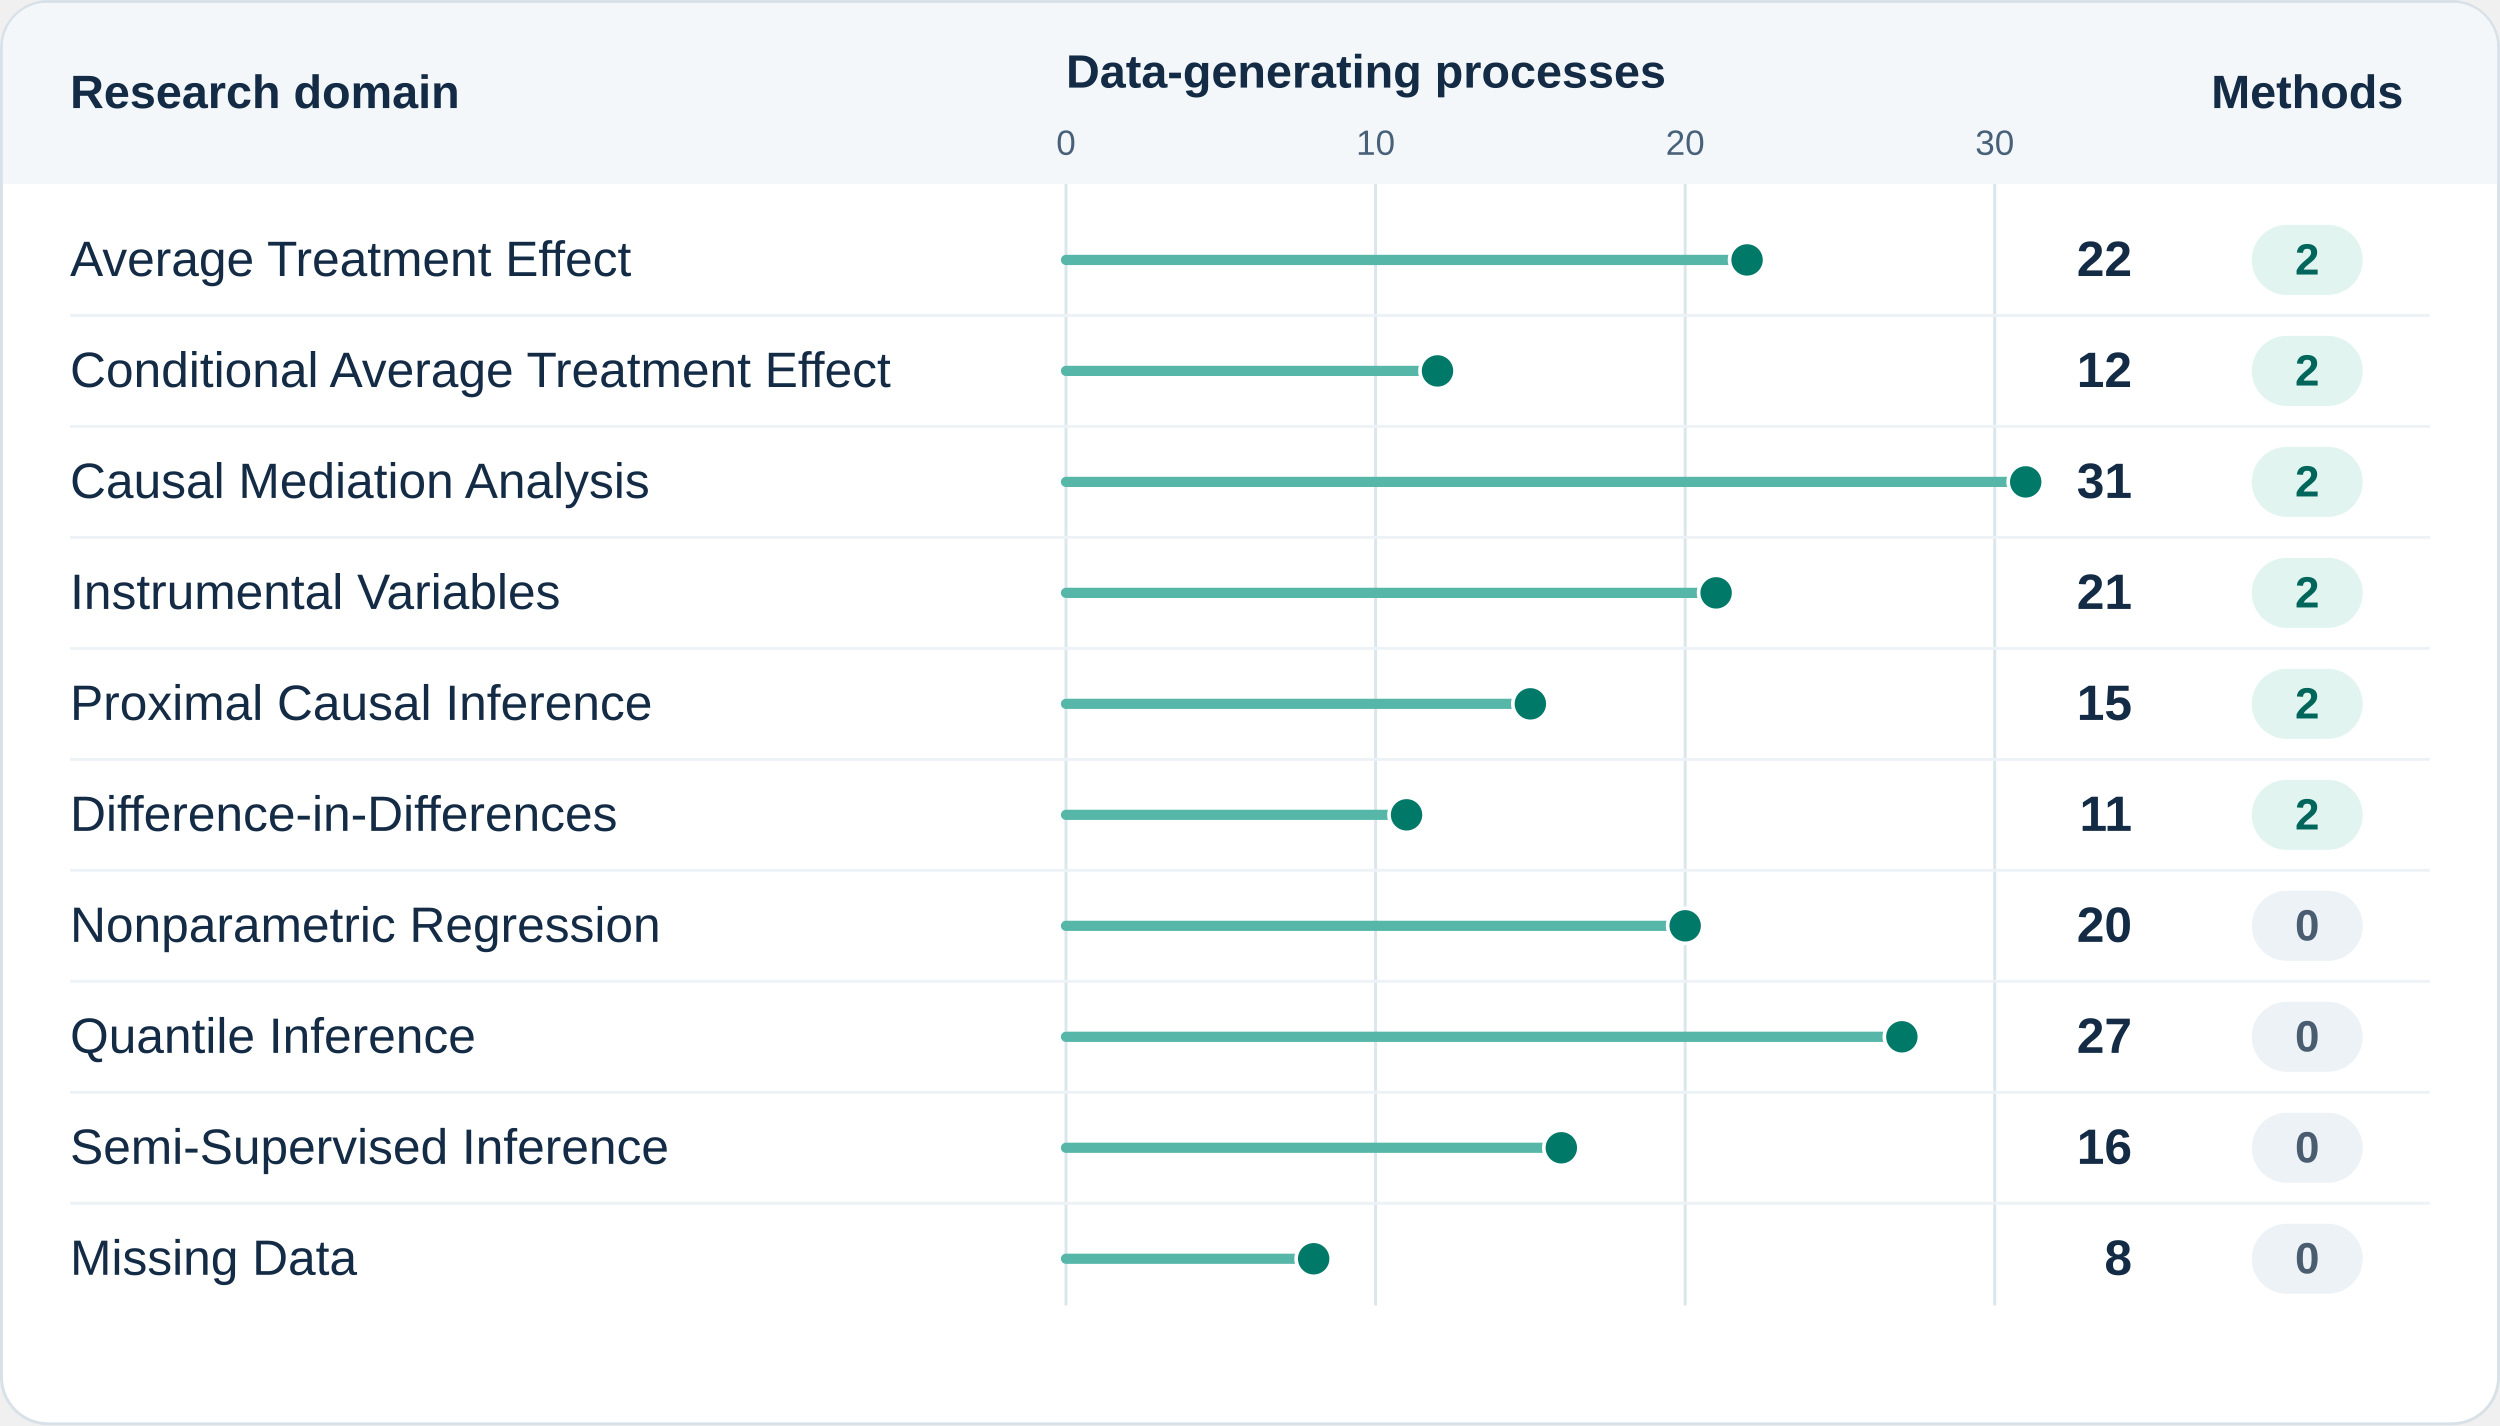
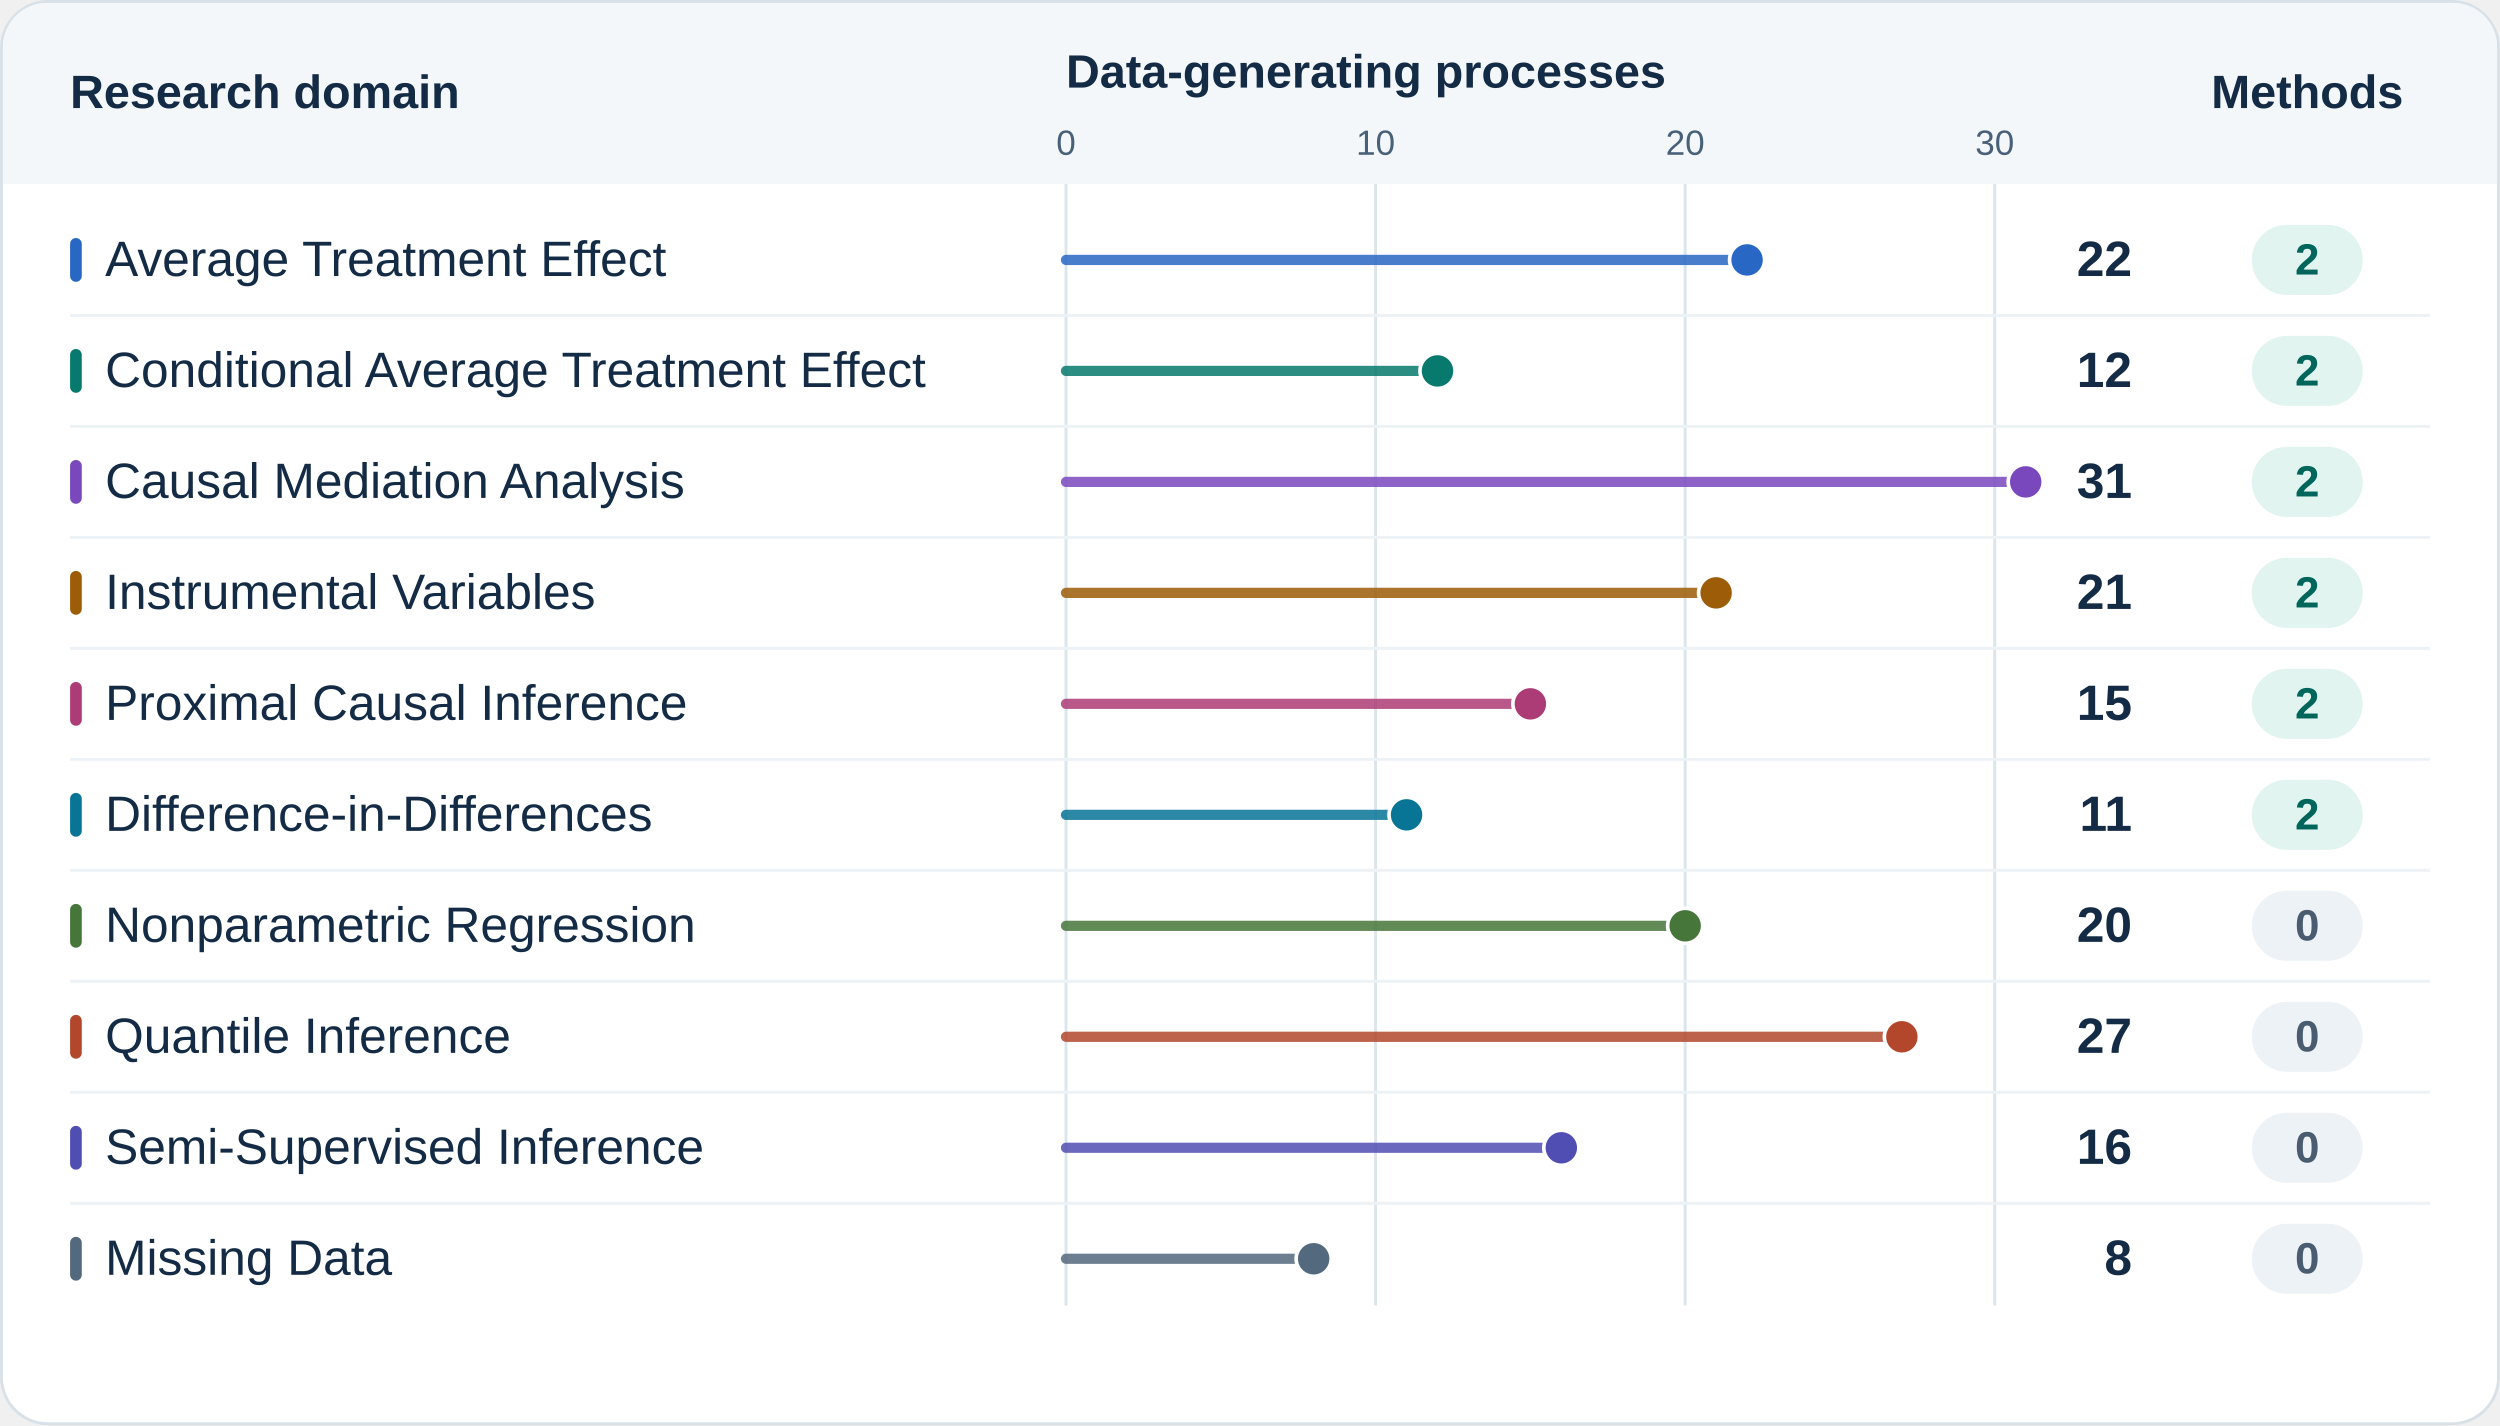
<svg xmlns="http://www.w3.org/2000/svg" width="856" height="488" viewBox="0 0 856 488" role="img" aria-labelledby="coverage-title coverage-desc">
  <rect x=".5" y=".5" width="855" height="487" rx="16" fill="#ffffff" stroke="#d8e1e8" />
  <path d="M16 1H840a15 15 0 0 1 15 15v47H1V16A15 15 0 0 1 16 1Z" fill="#f3f7fa" />
  <g font-family="Arial">
    <g fill="#142b45" font-size="16" font-weight="650">
      <text x="24" y="37">Research domain</text>
      <text x="365" y="30">Data-generating processes</text>
      <text x="790" y="37" text-anchor="middle">Methods</text>
    </g>
    <g fill="#486078" font-size="12" text-anchor="middle">
      <text x="365" y="53">0</text>
      <text x="471" y="53">10</text>
      <text x="577" y="53">20</text>
      <text x="683" y="53">30</text>
    </g>
    <g stroke="#dbe5ec" stroke-width="1">
      <path d="M365 63v384" />
      <path d="M471 63v384" />
      <path d="M577 63v384" />
      <path d="M683 63v384" />
    </g>
    <g>
      <path d="M24 108H832" stroke="#edf2f6" />
-       <text x="24" y="94.5" fill="#142b45" font-size="17" font-weight="530">Average Treatment Effect</text>
-       <path d="M365 89H598.2" fill="none" stroke="#56b6a8" stroke-width="3.5" stroke-linecap="round" />
-       <circle cx="598.2" cy="89" r="6" fill="#007969" stroke="#ffffff" stroke-width="1.25" />
+       <rect x="24" y="81.5" width="4" height="15" rx="2" fill="#2867c3" />
+       <text x="36" y="94.5" fill="#142b45" font-size="17" font-weight="530">Average Treatment Effect</text>
+       <path d="M365 89H598.2" fill="none" stroke="#2867c3" stroke-opacity=".85" stroke-width="3.5" stroke-linecap="round" />
+       <circle cx="598.2" cy="89" r="6" fill="#2867c3" stroke="#ffffff" stroke-width="1.25" />
      <text x="730" y="94.5" text-anchor="end" fill="#142b45" font-size="17" font-weight="700">22</text>
      <rect x="771" y="77" width="38" height="24" rx="12" fill="#e1f4ef" />
      <text x="790" y="94" text-anchor="middle" fill="#00665c" font-size="15" font-weight="700">2</text>
    </g>
    <g>
      <path d="M24 146H832" stroke="#edf2f6" />
-       <text x="24" y="132.5" fill="#142b45" font-size="17" font-weight="530">Conditional Average Treatment Effect</text>
-       <path d="M365 127H492.2" fill="none" stroke="#56b6a8" stroke-width="3.5" stroke-linecap="round" />
-       <circle cx="492.2" cy="127" r="6" fill="#007969" stroke="#ffffff" stroke-width="1.25" />
+       <rect x="24" y="119.5" width="4" height="15" rx="2" fill="#08796d" />
+       <text x="36" y="132.5" fill="#142b45" font-size="17" font-weight="530">Conditional Average Treatment Effect</text>
+       <path d="M365 127H492.2" fill="none" stroke="#08796d" stroke-opacity=".85" stroke-width="3.5" stroke-linecap="round" />
+       <circle cx="492.2" cy="127" r="6" fill="#08796d" stroke="#ffffff" stroke-width="1.25" />
      <text x="730" y="132.5" text-anchor="end" fill="#142b45" font-size="17" font-weight="700">12</text>
      <rect x="771" y="115" width="38" height="24" rx="12" fill="#e1f4ef" />
      <text x="790" y="132" text-anchor="middle" fill="#00665c" font-size="15" font-weight="700">2</text>
    </g>
    <g>
      <path d="M24 184H832" stroke="#edf2f6" />
-       <text x="24" y="170.5" fill="#142b45" font-size="17" font-weight="530">Causal Mediation Analysis</text>
-       <path d="M365 165H693.6" fill="none" stroke="#56b6a8" stroke-width="3.5" stroke-linecap="round" />
-       <circle cx="693.6" cy="165" r="6" fill="#007969" stroke="#ffffff" stroke-width="1.25" />
+       <rect x="24" y="157.5" width="4" height="15" rx="2" fill="#7948bd" />
+       <text x="36" y="170.5" fill="#142b45" font-size="17" font-weight="530">Causal Mediation Analysis</text>
+       <path d="M365 165H693.6" fill="none" stroke="#7948bd" stroke-opacity=".85" stroke-width="3.5" stroke-linecap="round" />
+       <circle cx="693.6" cy="165" r="6" fill="#7948bd" stroke="#ffffff" stroke-width="1.25" />
      <text x="730" y="170.5" text-anchor="end" fill="#142b45" font-size="17" font-weight="700">31</text>
      <rect x="771" y="153" width="38" height="24" rx="12" fill="#e1f4ef" />
      <text x="790" y="170" text-anchor="middle" fill="#00665c" font-size="15" font-weight="700">2</text>
    </g>
    <g>
      <path d="M24 222H832" stroke="#edf2f6" />
-       <text x="24" y="208.5" fill="#142b45" font-size="17" font-weight="530">Instrumental Variables</text>
-       <path d="M365 203H587.6" fill="none" stroke="#56b6a8" stroke-width="3.5" stroke-linecap="round" />
-       <circle cx="587.6" cy="203" r="6" fill="#007969" stroke="#ffffff" stroke-width="1.25" />
+       <rect x="24" y="195.5" width="4" height="15" rx="2" fill="#9c5c08" />
+       <text x="36" y="208.5" fill="#142b45" font-size="17" font-weight="530">Instrumental Variables</text>
+       <path d="M365 203H587.6" fill="none" stroke="#9c5c08" stroke-opacity=".85" stroke-width="3.5" stroke-linecap="round" />
+       <circle cx="587.6" cy="203" r="6" fill="#9c5c08" stroke="#ffffff" stroke-width="1.25" />
      <text x="730" y="208.5" text-anchor="end" fill="#142b45" font-size="17" font-weight="700">21</text>
      <rect x="771" y="191" width="38" height="24" rx="12" fill="#e1f4ef" />
      <text x="790" y="208" text-anchor="middle" fill="#00665c" font-size="15" font-weight="700">2</text>
    </g>
    <g>
      <path d="M24 260H832" stroke="#edf2f6" />
-       <text x="24" y="246.5" fill="#142b45" font-size="17" font-weight="530">Proximal Causal Inference</text>
-       <path d="M365 241H524.0" fill="none" stroke="#56b6a8" stroke-width="3.5" stroke-linecap="round" />
-       <circle cx="524.0" cy="241" r="6" fill="#007969" stroke="#ffffff" stroke-width="1.25" />
+       <rect x="24" y="233.5" width="4" height="15" rx="2" fill="#ac3c76" />
+       <text x="36" y="246.5" fill="#142b45" font-size="17" font-weight="530">Proximal Causal Inference</text>
+       <path d="M365 241H524.0" fill="none" stroke="#ac3c76" stroke-opacity=".85" stroke-width="3.5" stroke-linecap="round" />
+       <circle cx="524.0" cy="241" r="6" fill="#ac3c76" stroke="#ffffff" stroke-width="1.25" />
      <text x="730" y="246.5" text-anchor="end" fill="#142b45" font-size="17" font-weight="700">15</text>
      <rect x="771" y="229" width="38" height="24" rx="12" fill="#e1f4ef" />
      <text x="790" y="246" text-anchor="middle" fill="#00665c" font-size="15" font-weight="700">2</text>
    </g>
    <g>
      <path d="M24 298H832" stroke="#edf2f6" />
-       <text x="24" y="284.5" fill="#142b45" font-size="17" font-weight="530">Difference-in-Differences</text>
-       <path d="M365 279H481.6" fill="none" stroke="#56b6a8" stroke-width="3.5" stroke-linecap="round" />
-       <circle cx="481.6" cy="279" r="6" fill="#007969" stroke="#ffffff" stroke-width="1.25" />
+       <rect x="24" y="271.5" width="4" height="15" rx="2" fill="#087597" />
+       <text x="36" y="284.5" fill="#142b45" font-size="17" font-weight="530">Difference-in-Differences</text>
+       <path d="M365 279H481.6" fill="none" stroke="#087597" stroke-opacity=".85" stroke-width="3.5" stroke-linecap="round" />
+       <circle cx="481.6" cy="279" r="6" fill="#087597" stroke="#ffffff" stroke-width="1.25" />
      <text x="730" y="284.5" text-anchor="end" fill="#142b45" font-size="17" font-weight="700">11</text>
      <rect x="771" y="267" width="38" height="24" rx="12" fill="#e1f4ef" />
      <text x="790" y="284" text-anchor="middle" fill="#00665c" font-size="15" font-weight="700">2</text>
    </g>
    <g>
      <path d="M24 336H832" stroke="#edf2f6" />
-       <text x="24" y="322.5" fill="#142b45" font-size="17" font-weight="530">Nonparametric Regression</text>
-       <path d="M365 317H577.0" fill="none" stroke="#56b6a8" stroke-width="3.5" stroke-linecap="round" />
-       <circle cx="577.0" cy="317" r="6" fill="#007969" stroke="#ffffff" stroke-width="1.25" />
+       <rect x="24" y="309.5" width="4" height="15" rx="2" fill="#46763a" />
+       <text x="36" y="322.5" fill="#142b45" font-size="17" font-weight="530">Nonparametric Regression</text>
+       <path d="M365 317H577.0" fill="none" stroke="#46763a" stroke-opacity=".85" stroke-width="3.5" stroke-linecap="round" />
+       <circle cx="577.0" cy="317" r="6" fill="#46763a" stroke="#ffffff" stroke-width="1.25" />
      <text x="730" y="322.5" text-anchor="end" fill="#142b45" font-size="17" font-weight="700">20</text>
      <rect x="771" y="305" width="38" height="24" rx="12" fill="#edf2f6" />
      <text x="790" y="322" text-anchor="middle" fill="#4a5d70" font-size="15" font-weight="700">0</text>
    </g>
    <g>
      <path d="M24 374H832" stroke="#edf2f6" />
-       <text x="24" y="360.5" fill="#142b45" font-size="17" font-weight="530">Quantile Inference</text>
-       <path d="M365 355H651.2" fill="none" stroke="#56b6a8" stroke-width="3.5" stroke-linecap="round" />
-       <circle cx="651.2" cy="355" r="6" fill="#007969" stroke="#ffffff" stroke-width="1.25" />
+       <rect x="24" y="347.5" width="4" height="15" rx="2" fill="#b2472c" />
+       <text x="36" y="360.5" fill="#142b45" font-size="17" font-weight="530">Quantile Inference</text>
+       <path d="M365 355H651.2" fill="none" stroke="#b2472c" stroke-opacity=".85" stroke-width="3.5" stroke-linecap="round" />
+       <circle cx="651.2" cy="355" r="6" fill="#b2472c" stroke="#ffffff" stroke-width="1.25" />
      <text x="730" y="360.5" text-anchor="end" fill="#142b45" font-size="17" font-weight="700">27</text>
      <rect x="771" y="343" width="38" height="24" rx="12" fill="#edf2f6" />
      <text x="790" y="360" text-anchor="middle" fill="#4a5d70" font-size="15" font-weight="700">0</text>
    </g>
    <g>
      <path d="M24 412H832" stroke="#edf2f6" />
-       <text x="24" y="398.5" fill="#142b45" font-size="17" font-weight="530">Semi-Supervised Inference</text>
-       <path d="M365 393H534.6" fill="none" stroke="#56b6a8" stroke-width="3.5" stroke-linecap="round" />
-       <circle cx="534.6" cy="393" r="6" fill="#007969" stroke="#ffffff" stroke-width="1.25" />
+       <rect x="24" y="385.5" width="4" height="15" rx="2" fill="#504eb3" />
+       <text x="36" y="398.5" fill="#142b45" font-size="17" font-weight="530">Semi-Supervised Inference</text>
+       <path d="M365 393H534.6" fill="none" stroke="#504eb3" stroke-opacity=".85" stroke-width="3.5" stroke-linecap="round" />
+       <circle cx="534.6" cy="393" r="6" fill="#504eb3" stroke="#ffffff" stroke-width="1.25" />
      <text x="730" y="398.5" text-anchor="end" fill="#142b45" font-size="17" font-weight="700">16</text>
      <rect x="771" y="381" width="38" height="24" rx="12" fill="#edf2f6" />
      <text x="790" y="398" text-anchor="middle" fill="#4a5d70" font-size="15" font-weight="700">0</text>
    </g>
    <g>
-       <text x="24" y="436.5" fill="#142b45" font-size="17" font-weight="530">Missing Data</text>
-       <path d="M365 431H449.8" fill="none" stroke="#56b6a8" stroke-width="3.5" stroke-linecap="round" />
-       <circle cx="449.8" cy="431" r="6" fill="#007969" stroke="#ffffff" stroke-width="1.25" />
+       <rect x="24" y="423.5" width="4" height="15" rx="2" fill="#53697d" />
+       <text x="36" y="436.5" fill="#142b45" font-size="17" font-weight="530">Missing Data</text>
+       <path d="M365 431H449.8" fill="none" stroke="#53697d" stroke-opacity=".85" stroke-width="3.5" stroke-linecap="round" />
+       <circle cx="449.8" cy="431" r="6" fill="#53697d" stroke="#ffffff" stroke-width="1.25" />
      <text x="730" y="436.5" text-anchor="end" fill="#142b45" font-size="17" font-weight="700">8</text>
      <rect x="771" y="419" width="38" height="24" rx="12" fill="#edf2f6" />
      <text x="790" y="436" text-anchor="middle" fill="#4a5d70" font-size="15" font-weight="700">0</text>
    </g>
  </g>
</svg>
